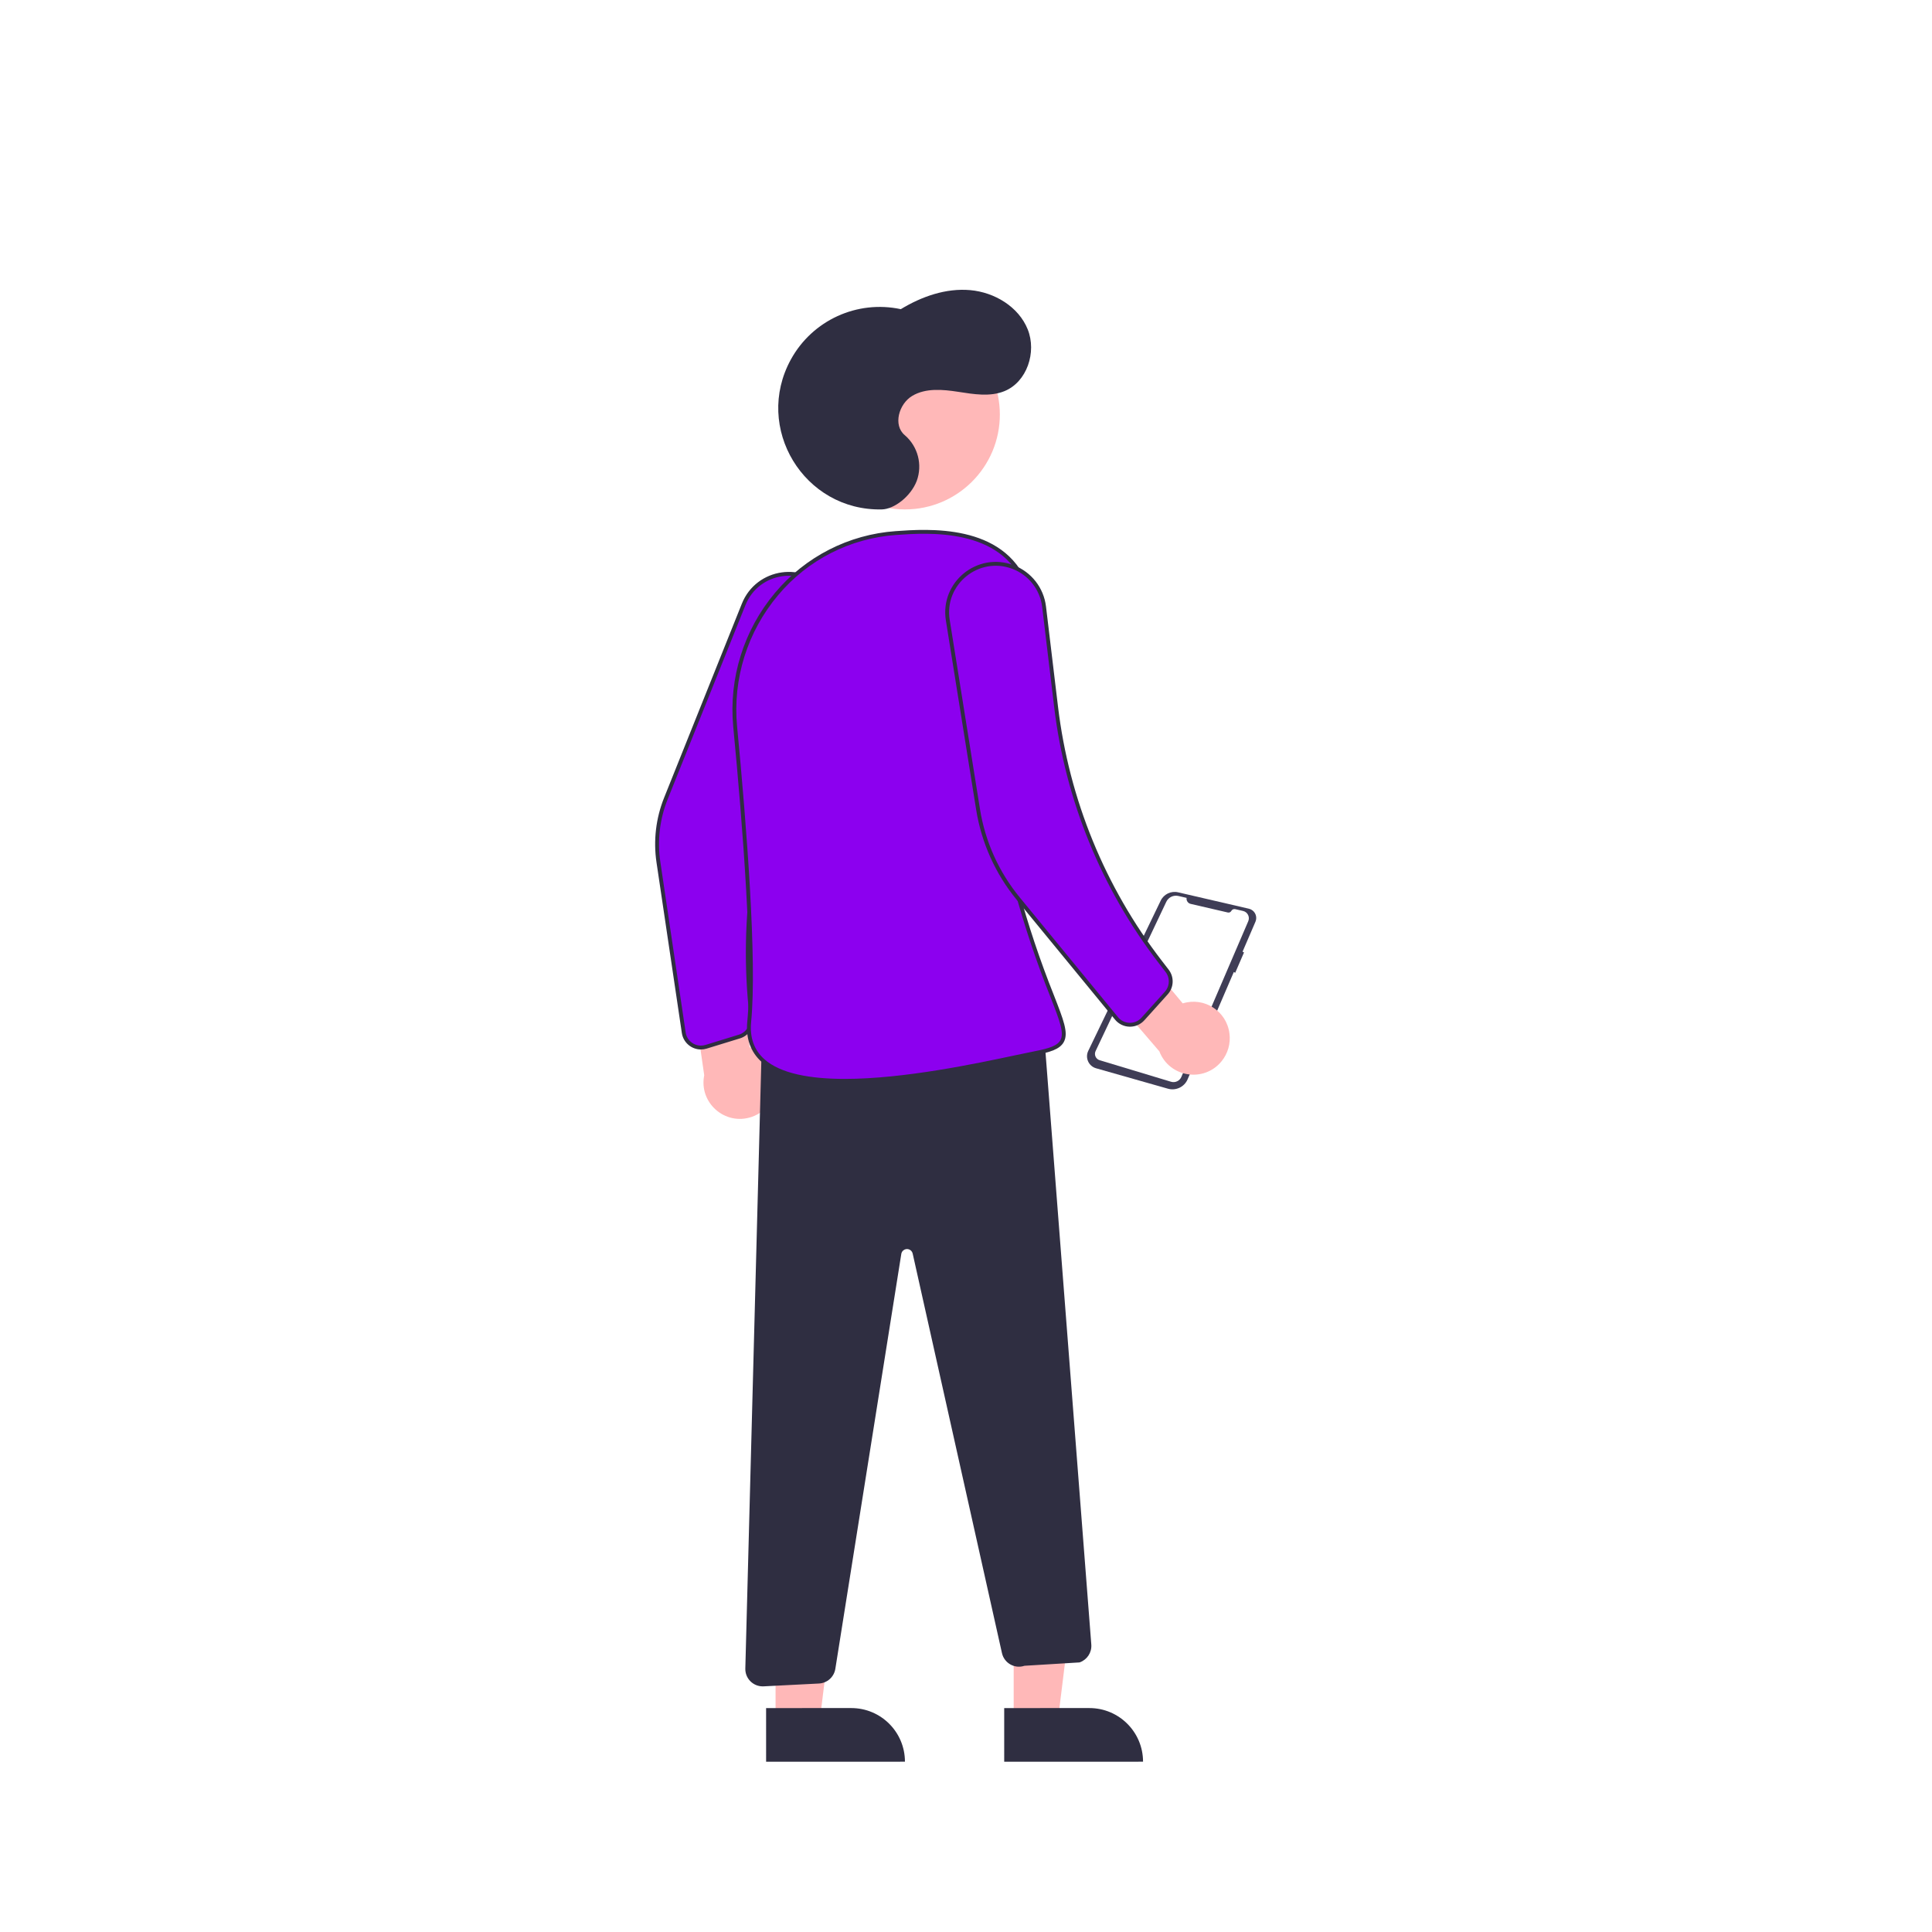
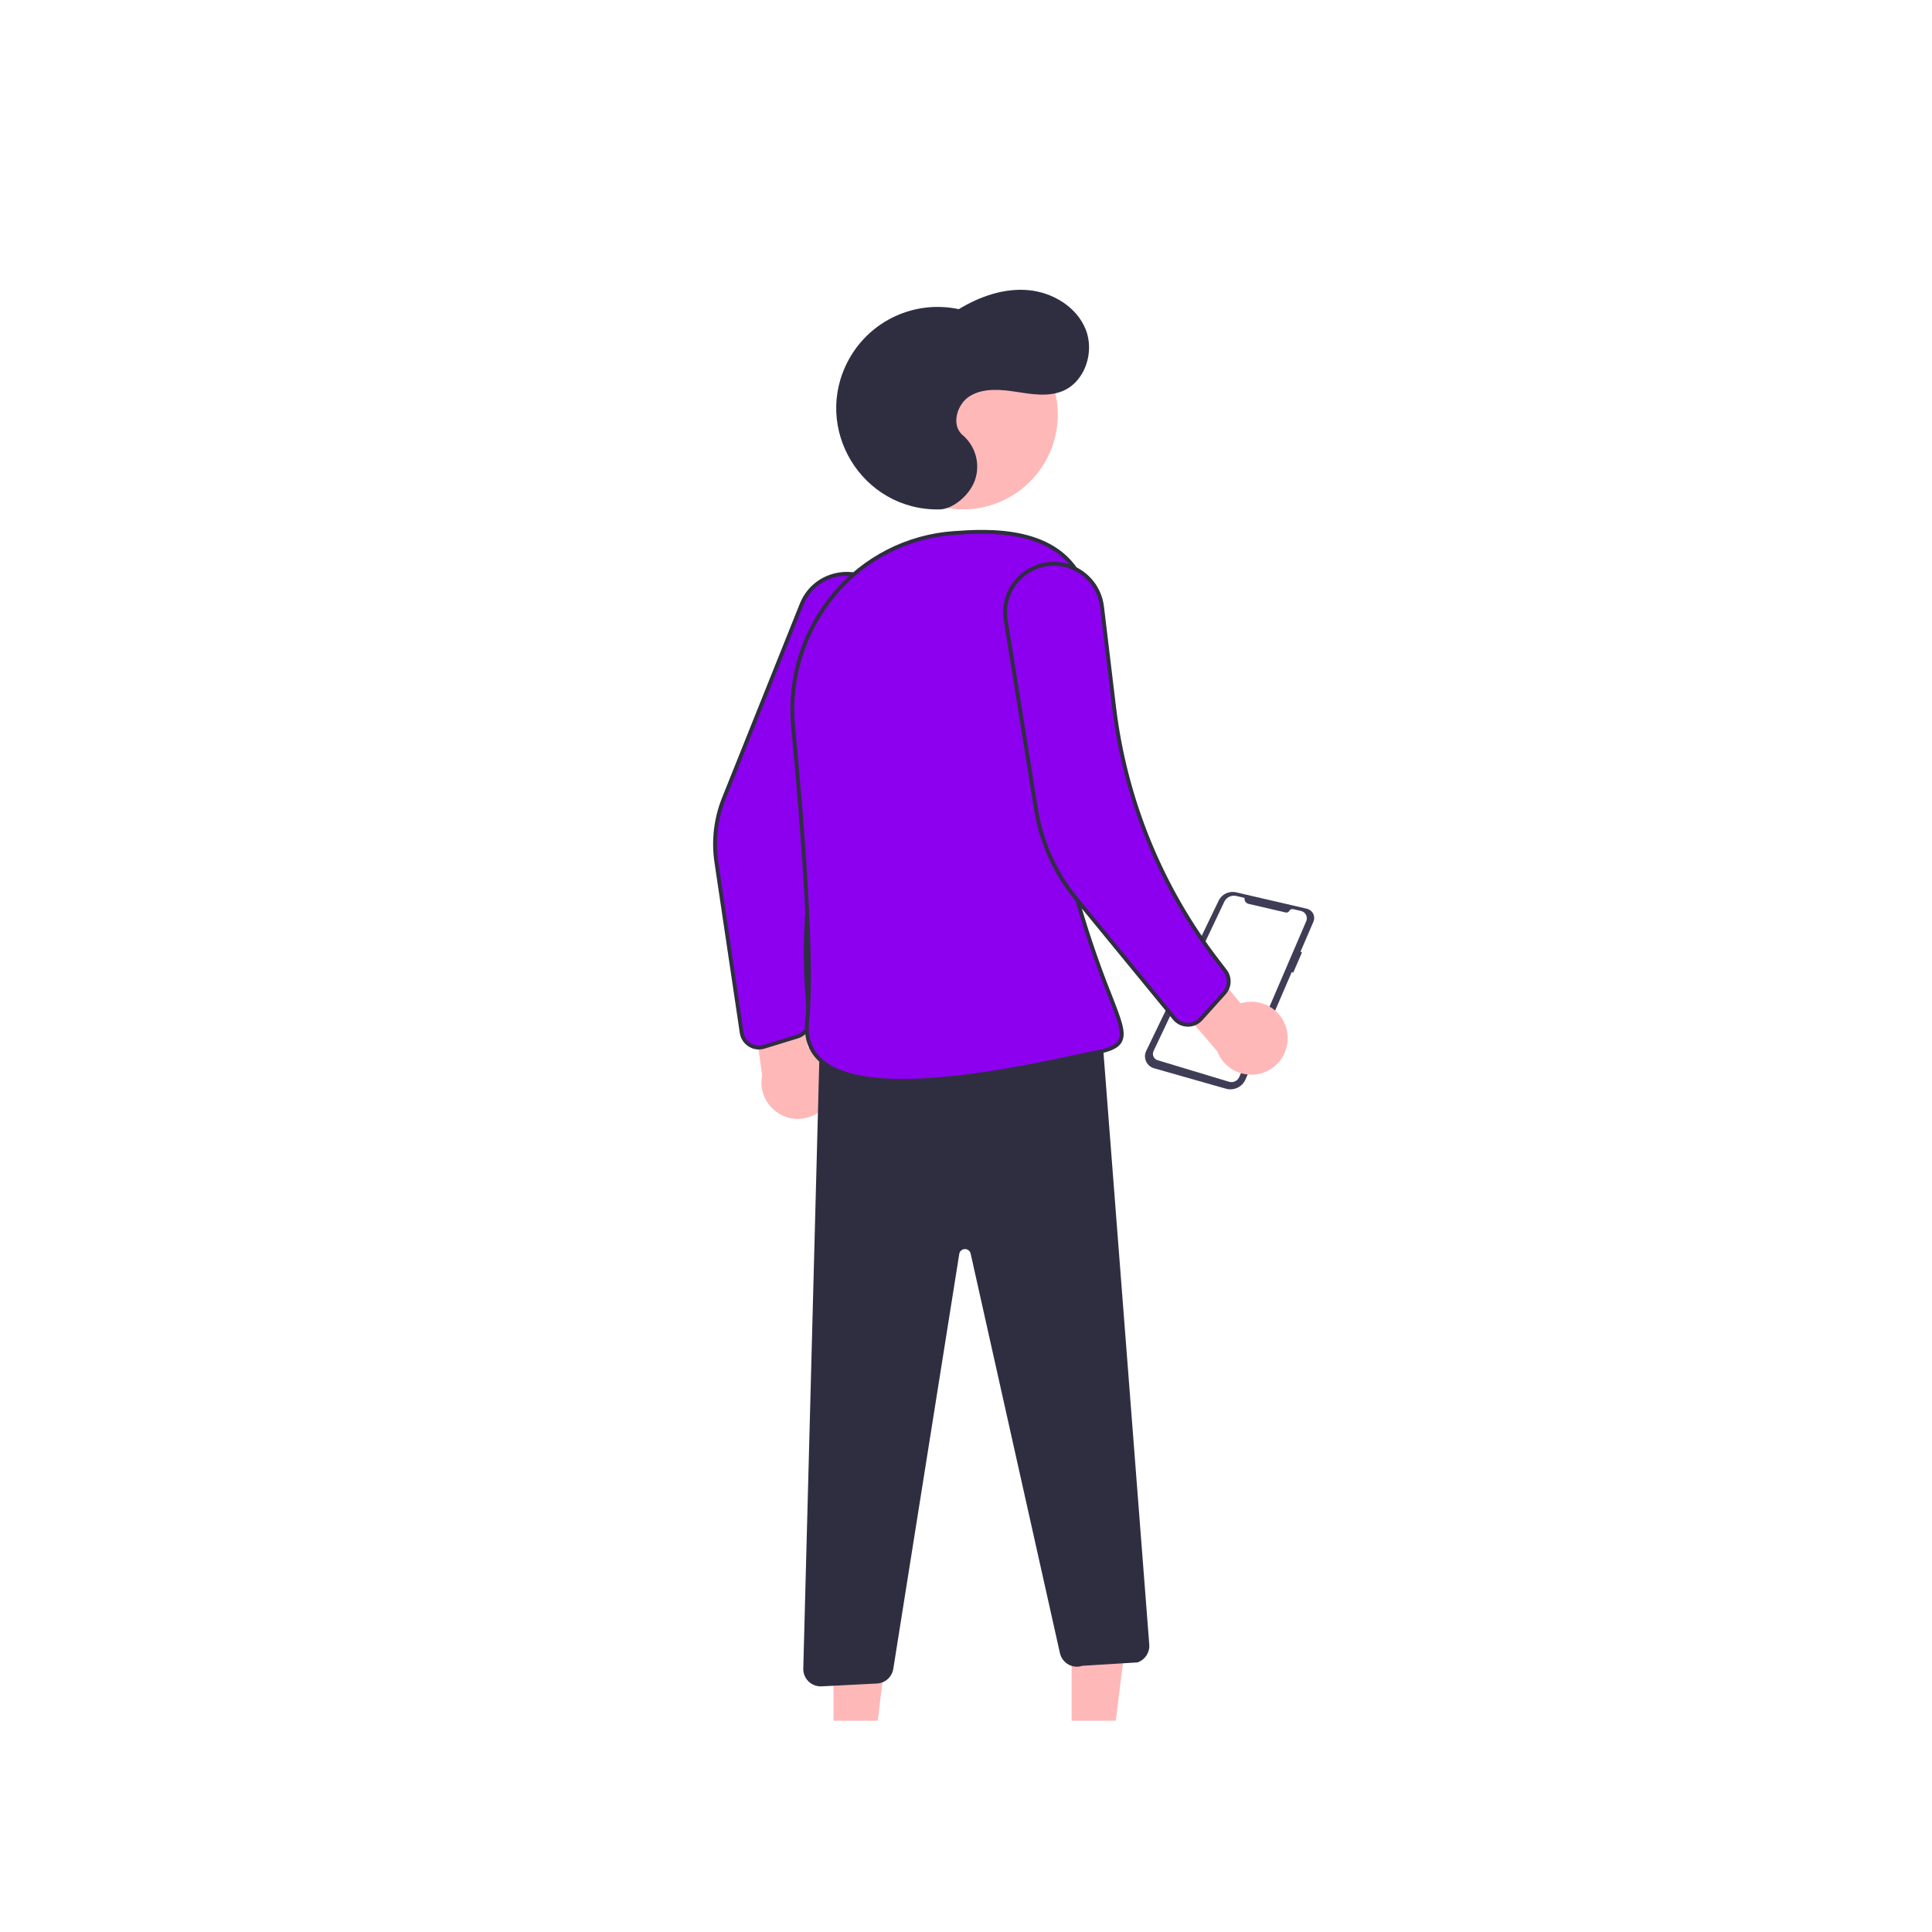
<svg xmlns="http://www.w3.org/2000/svg" viewBox="0 0 500 500">
-   <path d="M 323.626 235.31 C 324.873 235.847 325.449 237.294 324.912 238.541 L 321.573 246.297 L 321.951 246.491 L 319.674 251.755 L 319.31 251.553 L 307.347 279.339 C 306.5 281.306 304.325 282.34 302.265 281.755 L 283.665 276.47 C 281.737 275.923 280.769 273.769 281.64 271.963 L 300.387 233.086 C 301.198 231.404 303.067 230.508 304.886 230.93 L 323.188 235.169 C 323.338 235.202 323.485 235.249 323.626 235.31 Z" fill="#3f3d56" />
-   <path d="M 308.145 233.926 L 317.766 236.154 C 318.122 236.237 318.489 236.07 318.662 235.747 C 318.857 235.382 319.272 235.193 319.676 235.287 L 321.702 235.756 C 322.88 236.029 323.524 237.301 323.047 238.412 L 305.734 278.709 C 305.289 279.745 304.138 280.281 303.059 279.955 L 284.589 274.383 C 283.588 274.081 283.09 272.959 283.538 272.013 L 301.837 233.384 C 302.392 232.212 303.69 231.585 304.954 231.877 L 307.09 232.372 C 306.982 233.086 307.441 233.763 308.145 233.926 Z" style="fill: rgb(255, 255, 255);" />
-   <polygon points="262.339 445.314 273.771 445.313 279.208 401.217 262.335 401.218 262.339 445.314" fill="#ffb8b8" />
-   <path d="M 259.888 442.046 L 295.818 442.046 C 295.818 442.046 295.818 442.046 295.818 442.046 L 295.818 455.928 C 295.818 455.928 295.818 455.928 295.818 455.928 L 273.77 455.928 C 266.104 455.928 259.888 449.713 259.888 442.046 C 259.888 442.046 259.888 442.046 259.888 442.046 Z" fill="#2f2e41" transform="matrix(-1, 0.00009, -0.00009, -1, 555.7464, 897.949)" />
-   <polygon points="200.717 445.314 212.15 445.313 217.586 401.217 200.713 401.218 200.717 445.314" fill="#ffb8b8" />
-   <path d="M 198.268 442.046 L 234.198 442.046 C 234.198 442.046 234.198 442.046 234.198 442.046 L 234.198 455.928 C 234.198 455.928 234.198 455.928 234.198 455.928 L 212.15 455.928 C 204.483 455.928 198.268 449.713 198.268 442.046 C 198.268 442.046 198.268 442.046 198.268 442.046 Z" fill="#2f2e41" transform="matrix(-1, 0.00009, -0.00009, -1, 432.5064, 897.9545)" />
-   <circle cx="234.198" cy="107.278" r="24.561" fill="#ffb8b8" />
-   <path d="M 318.181 267.456 C 317.45 261.664 311.662 257.94 306.089 259.676 L 292.362 243.222 L 280.329 249.125 L 300.039 272.089 C 302.651 278.86 311.614 280.265 316.172 274.617 C 317.794 272.606 318.521 270.017 318.181 267.456 Z" fill="#ffb8b8" />
-   <path d="M 200.047 284.097 C 202.538 278.818 199.651 272.57 194.016 271.045 L 191.26 249.795 L 177.938 248.32 L 182.251 278.275 C 180.823 285.39 187.633 291.384 194.51 289.063 C 196.958 288.236 198.96 286.441 200.047 284.097 Z" fill="#ffb8b8" />
-   <path d="M 181.404 271.104 C 179.174 271.103 177.281 269.47 176.953 267.264 L 170.395 223.106 C 169.572 217.547 170.238 211.87 172.327 206.653 L 192.458 156.413 C 196.061 147.421 208.047 145.701 214.032 153.317 C 214.044 153.332 214.055 153.346 214.067 153.361 C 216.931 157.03 217.532 161.982 215.627 166.229 L 206.136 187.457 C 195.493 211.272 191.477 237.519 194.513 263.426 C 194.766 265.584 193.441 267.615 191.364 268.252 L 182.725 270.905 C 182.297 271.037 181.851 271.104 181.404 271.104 Z" style="fill: rgb(140, 0, 239); stroke: #2f2e41;" />
-   <path d="M 228.218 131.838 C 208.05 132.273 194.974 110.713 204.68 93.03 C 210.249 82.885 221.812 77.594 233.128 80.012 C 238.53 76.733 244.809 74.526 251.103 75.087 C 257.397 75.649 263.622 79.385 265.975 85.25 C 268.329 91.114 265.8 98.844 259.948 101.227 C 256.196 102.755 251.959 102.014 247.955 101.398 C 243.952 100.782 239.584 100.379 236.099 102.445 C 232.615 104.511 231.048 110.051 234.169 112.634 C 237.556 115.548 238.785 120.256 237.253 124.454 C 235.685 128.51 231.404 131.769 228.218 131.838 Z" fill="#2f2e41" />
-   <path d="M 197.389 436.43 C 194.857 436.431 192.822 434.343 192.889 431.811 L 197.258 265.995 L 197.734 265.985 L 269.961 264.41 L 282.431 425.646 C 282.571 427.662 281.354 429.527 279.45 430.208 L 279.313 430.236 L 265.138 431.102 C 262.605 431.957 259.89 430.428 259.307 427.82 L 236.2 324.423 C 235.948 323.296 234.57 322.865 233.72 323.647 C 233.472 323.875 233.308 324.181 233.255 324.515 L 216.183 431.904 C 215.842 434 214.089 435.575 211.969 435.692 L 197.616 436.424 C 197.541 436.428 197.465 436.43 197.389 436.43 Z" fill="#2f2e41" />
-   <path d="M 218.646 279.72 C 209.658 279.72 201.809 278.362 197.475 274.488 C 194.69 271.998 193.485 268.612 193.895 264.424 C 195.435 248.681 192.766 214.176 190.256 188.002 C 189.094 175.602 192.956 163.255 200.976 153.726 C 208.694 144.493 219.839 138.799 231.844 137.955 C 240.113 137.366 259.475 135.993 265.494 151.408 C 274.535 174.564 270.113 185.183 265.837 195.453 C 262.204 204.177 258.447 213.199 263.052 230.141 C 265.596 239.51 268.677 248.724 272.279 257.739 C 274.773 264.134 276.024 267.343 274.869 269.439 C 273.957 271.093 271.683 271.813 267.806 272.564 C 266.539 272.809 264.866 273.165 262.873 273.589 C 252.74 275.742 234.026 279.72 218.646 279.72 Z" style="fill: rgb(140, 0, 239); stroke: #2f2e41;" />
-   <path d="M 292.437 265.207 C 292.403 265.207 292.368 265.207 292.334 265.206 C 291.023 265.177 289.79 264.576 288.958 263.562 L 263.499 232.538 C 258.063 225.91 254.483 217.958 253.126 209.493 L 245.287 160.502 C 243.757 150.937 253.155 143.302 262.204 146.759 C 266.569 148.427 269.65 152.376 270.207 157.015 L 273.323 183 C 276.205 207.003 285.514 229.783 300.268 248.934 L 302.049 251.245 C 303.375 252.965 303.282 255.388 301.828 257.003 L 295.781 263.718 C 294.928 264.666 293.713 265.208 292.437 265.207 Z" style="fill: rgb(140, 0, 239); stroke: #2f2e41;" />
+   <path d="M 338.626 235.31 C 339.873 235.847 340.449 237.294 339.912 238.541 L 336.573 246.297 L 336.951 246.491 L 334.674 251.755 L 334.31 251.553 L 322.347 279.339 C 321.5 281.306 319.325 282.34 317.265 281.755 L 298.665 276.47 C 296.737 275.923 295.769 273.769 296.64 271.963 L 315.387 233.086 C 316.198 231.404 318.067 230.508 319.886 230.93 L 338.188 235.169 C 338.338 235.202 338.485 235.249 338.626 235.31 Z" fill="#3f3d56" />
+   <path d="M 323.145 233.926 L 332.766 236.154 C 333.122 236.237 333.489 236.07 333.662 235.747 C 333.857 235.382 334.272 235.193 334.676 235.287 L 336.702 235.756 C 337.88 236.029 338.524 237.301 338.047 238.412 L 320.734 278.709 C 320.289 279.745 319.138 280.281 318.059 279.955 L 299.589 274.383 C 298.588 274.081 298.09 272.959 298.538 272.013 L 316.837 233.384 C 317.392 232.212 318.69 231.585 319.954 231.877 L 322.09 232.372 C 321.982 233.086 322.441 233.763 323.145 233.926 Z" style="fill: rgb(255, 255, 255);" />
+   <polygon points="277.339 445.314 288.771 445.313 294.208 401.217 277.335 401.218 277.339 445.314" fill="#ffb8b8" />
+   <path d="M 274.888 442.046 L 310.818 442.046 C 310.818 442.046 310.818 442.046 310.818 442.046 L 310.818 455.928 C 310.818 455.928 310.818 455.928 310.818 455.928 L 288.77 455.928 C 281.104 455.928 274.888 449.713 274.888 442.046 C 274.888 442.046 274.888 442.046 274.888 442.046 Z" fill="#2f2e41" style="transform-origin: 292.853px 448.987px;" transform="matrix(-1, 0.00009000002, -0.00009000002, -1, 0.000005164632, 0.00006399975)" />
+   <polygon points="215.717 445.314 227.15 445.313 232.586 401.217 215.713 401.218 215.717 445.314" fill="#ffb8b8" />
+   <path d="M 213.268 442.046 L 249.198 442.046 C 249.198 442.046 249.198 442.046 249.198 442.046 L 249.198 455.928 C 249.198 455.928 249.198 455.928 249.198 455.928 L 227.15 455.928 C 219.483 455.928 213.268 449.713 213.268 442.046 C 213.268 442.046 213.268 442.046 213.268 442.046 Z" fill="#2f2e41" style="transform-origin: 231.233px 448.987px;" transform="matrix(-1, 0.00009000002, -0.00009000002, -1, 0.00003384304, 0.00001136609)" />
+   <circle cx="249.198" cy="107.278" r="24.561" fill="#ffb8b8" />
+   <path d="M 333.181 267.456 C 332.45 261.664 326.662 257.94 321.089 259.676 L 307.362 243.222 L 295.329 249.125 L 315.039 272.089 C 317.651 278.86 326.614 280.265 331.172 274.617 C 332.794 272.606 333.521 270.017 333.181 267.456 Z" fill="#ffb8b8" />
+   <path d="M 215.047 284.097 C 217.538 278.818 214.651 272.57 209.016 271.045 L 206.26 249.795 L 192.938 248.32 L 197.251 278.275 C 195.823 285.39 202.633 291.384 209.51 289.063 C 211.958 288.236 213.96 286.441 215.047 284.097 Z" fill="#ffb8b8" />
+   <path d="M 196.404 271.104 C 194.174 271.103 192.281 269.47 191.953 267.264 L 185.395 223.106 C 184.572 217.547 185.238 211.87 187.327 206.653 L 207.458 156.413 C 211.061 147.421 223.047 145.701 229.032 153.317 C 229.044 153.332 229.055 153.346 229.067 153.361 C 231.931 157.03 232.532 161.982 230.627 166.229 L 221.136 187.457 C 210.493 211.272 206.477 237.519 209.513 263.426 C 209.766 265.584 208.441 267.615 206.364 268.252 L 197.725 270.905 C 197.297 271.037 196.851 271.104 196.404 271.104 Z" style="fill: rgb(140, 0, 239); stroke: #2f2e41;" />
+   <path d="M 243.218 131.838 C 223.05 132.273 209.974 110.713 219.68 93.03 C 225.249 82.885 236.812 77.594 248.128 80.012 C 253.53 76.733 259.809 74.526 266.103 75.087 C 272.397 75.649 278.622 79.385 280.975 85.25 C 283.329 91.114 280.8 98.844 274.948 101.227 C 271.196 102.755 266.959 102.014 262.955 101.398 C 258.952 100.782 254.584 100.379 251.099 102.445 C 247.615 104.511 246.048 110.051 249.169 112.634 C 252.556 115.548 253.785 120.256 252.253 124.454 C 250.685 128.51 246.404 131.769 243.218 131.838 Z" fill="#2f2e41" />
+   <path d="M 212.389 436.43 C 209.857 436.431 207.822 434.343 207.889 431.811 L 212.258 265.995 L 212.734 265.985 L 284.961 264.41 L 297.431 425.646 C 297.571 427.662 296.354 429.527 294.45 430.208 L 294.313 430.236 L 280.138 431.102 C 277.605 431.957 274.89 430.428 274.307 427.82 L 251.2 324.423 C 250.948 323.296 249.57 322.865 248.72 323.647 C 248.472 323.875 248.308 324.181 248.255 324.515 L 231.183 431.904 C 230.842 434 229.089 435.575 226.969 435.692 L 212.616 436.424 C 212.541 436.428 212.465 436.43 212.389 436.43 Z" fill="#2f2e41" />
+   <path d="M 233.646 279.72 C 224.658 279.72 216.809 278.362 212.475 274.488 C 209.69 271.998 208.485 268.612 208.895 264.424 C 210.435 248.681 207.766 214.176 205.256 188.002 C 204.094 175.602 207.956 163.255 215.976 153.726 C 223.694 144.493 234.839 138.799 246.844 137.955 C 255.113 137.366 274.475 135.993 280.494 151.408 C 289.535 174.564 285.113 185.183 280.837 195.453 C 277.204 204.177 273.447 213.199 278.052 230.141 C 280.596 239.51 283.677 248.724 287.279 257.739 C 289.773 264.134 291.024 267.343 289.869 269.439 C 288.957 271.093 286.683 271.813 282.806 272.564 C 281.539 272.809 279.866 273.165 277.873 273.589 C 267.74 275.742 249.026 279.72 233.646 279.72 Z" style="fill: rgb(140, 0, 239); stroke: #2f2e41;" />
+   <path d="M 307.437 265.207 C 307.403 265.207 307.368 265.207 307.334 265.206 C 306.023 265.177 304.79 264.576 303.958 263.562 L 278.499 232.538 C 273.063 225.91 269.483 217.958 268.126 209.493 L 260.287 160.502 C 258.757 150.937 268.155 143.302 277.204 146.759 C 281.569 148.427 284.65 152.376 285.207 157.015 L 288.323 183 C 291.205 207.003 300.514 229.783 315.268 248.934 L 317.049 251.245 C 318.375 252.965 318.282 255.388 316.828 257.003 L 310.781 263.718 C 309.928 264.666 308.713 265.208 307.437 265.207 Z" style="fill: rgb(140, 0, 239); stroke: #2f2e41;" />
</svg>
